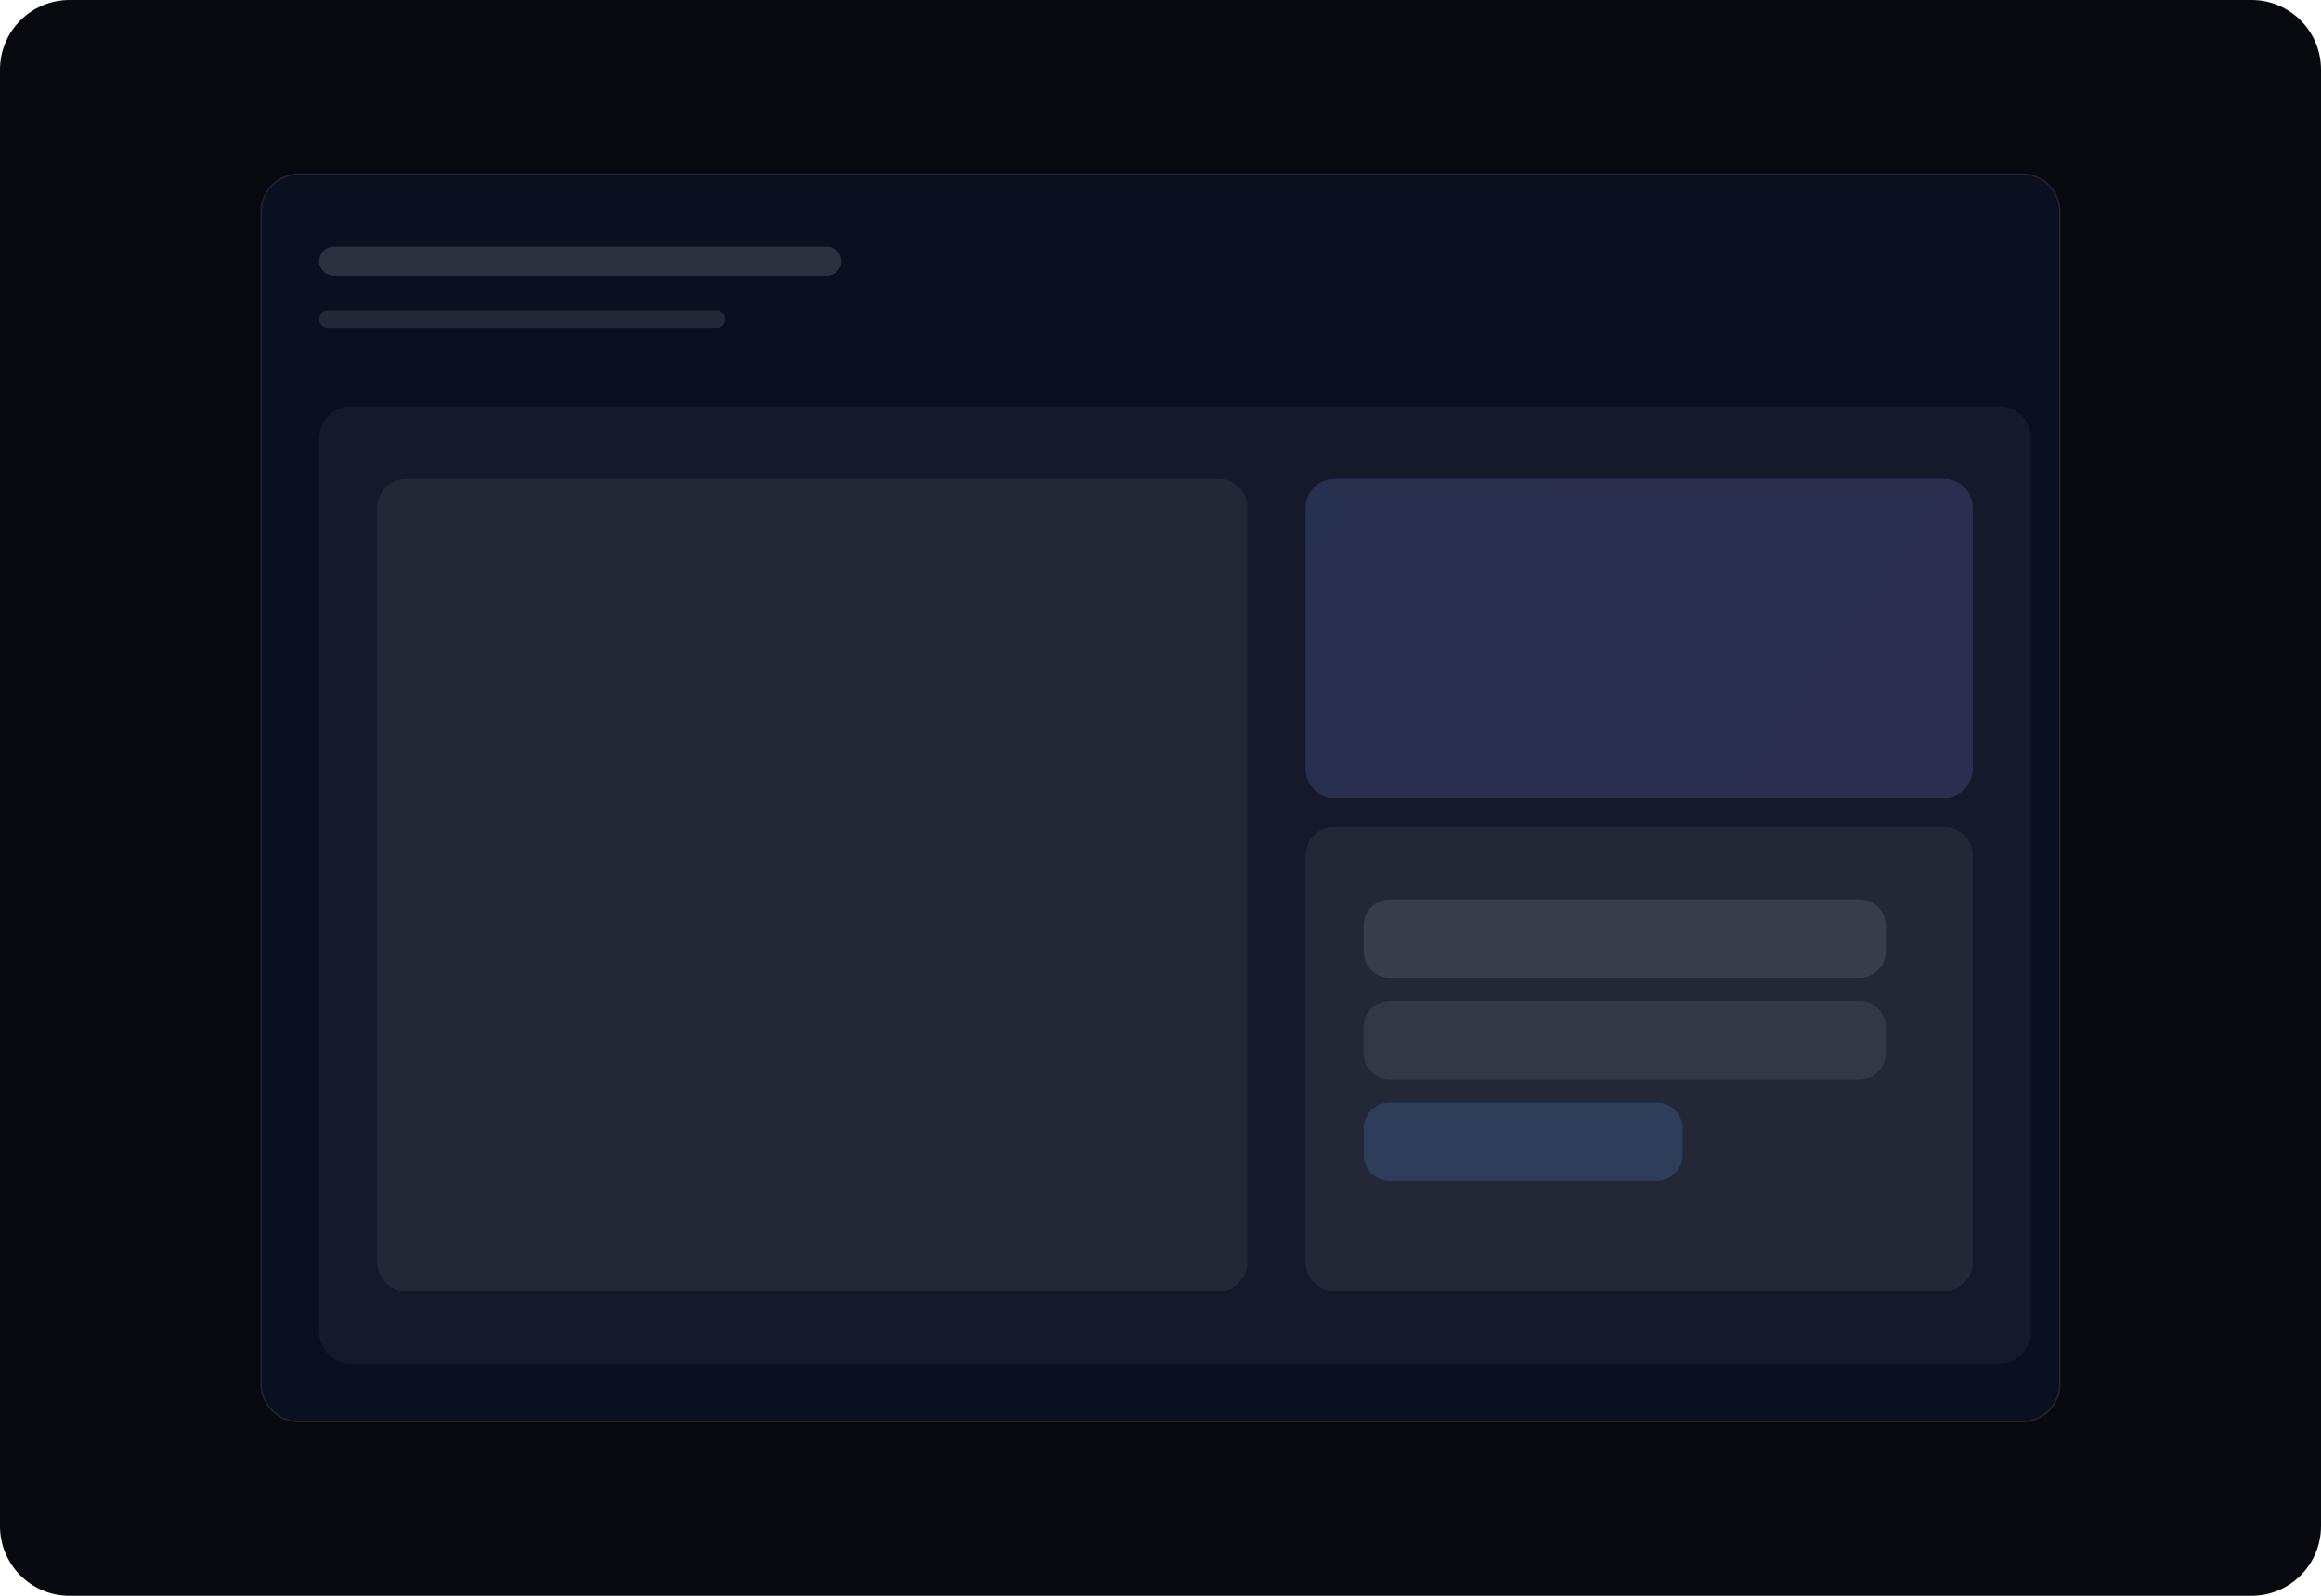
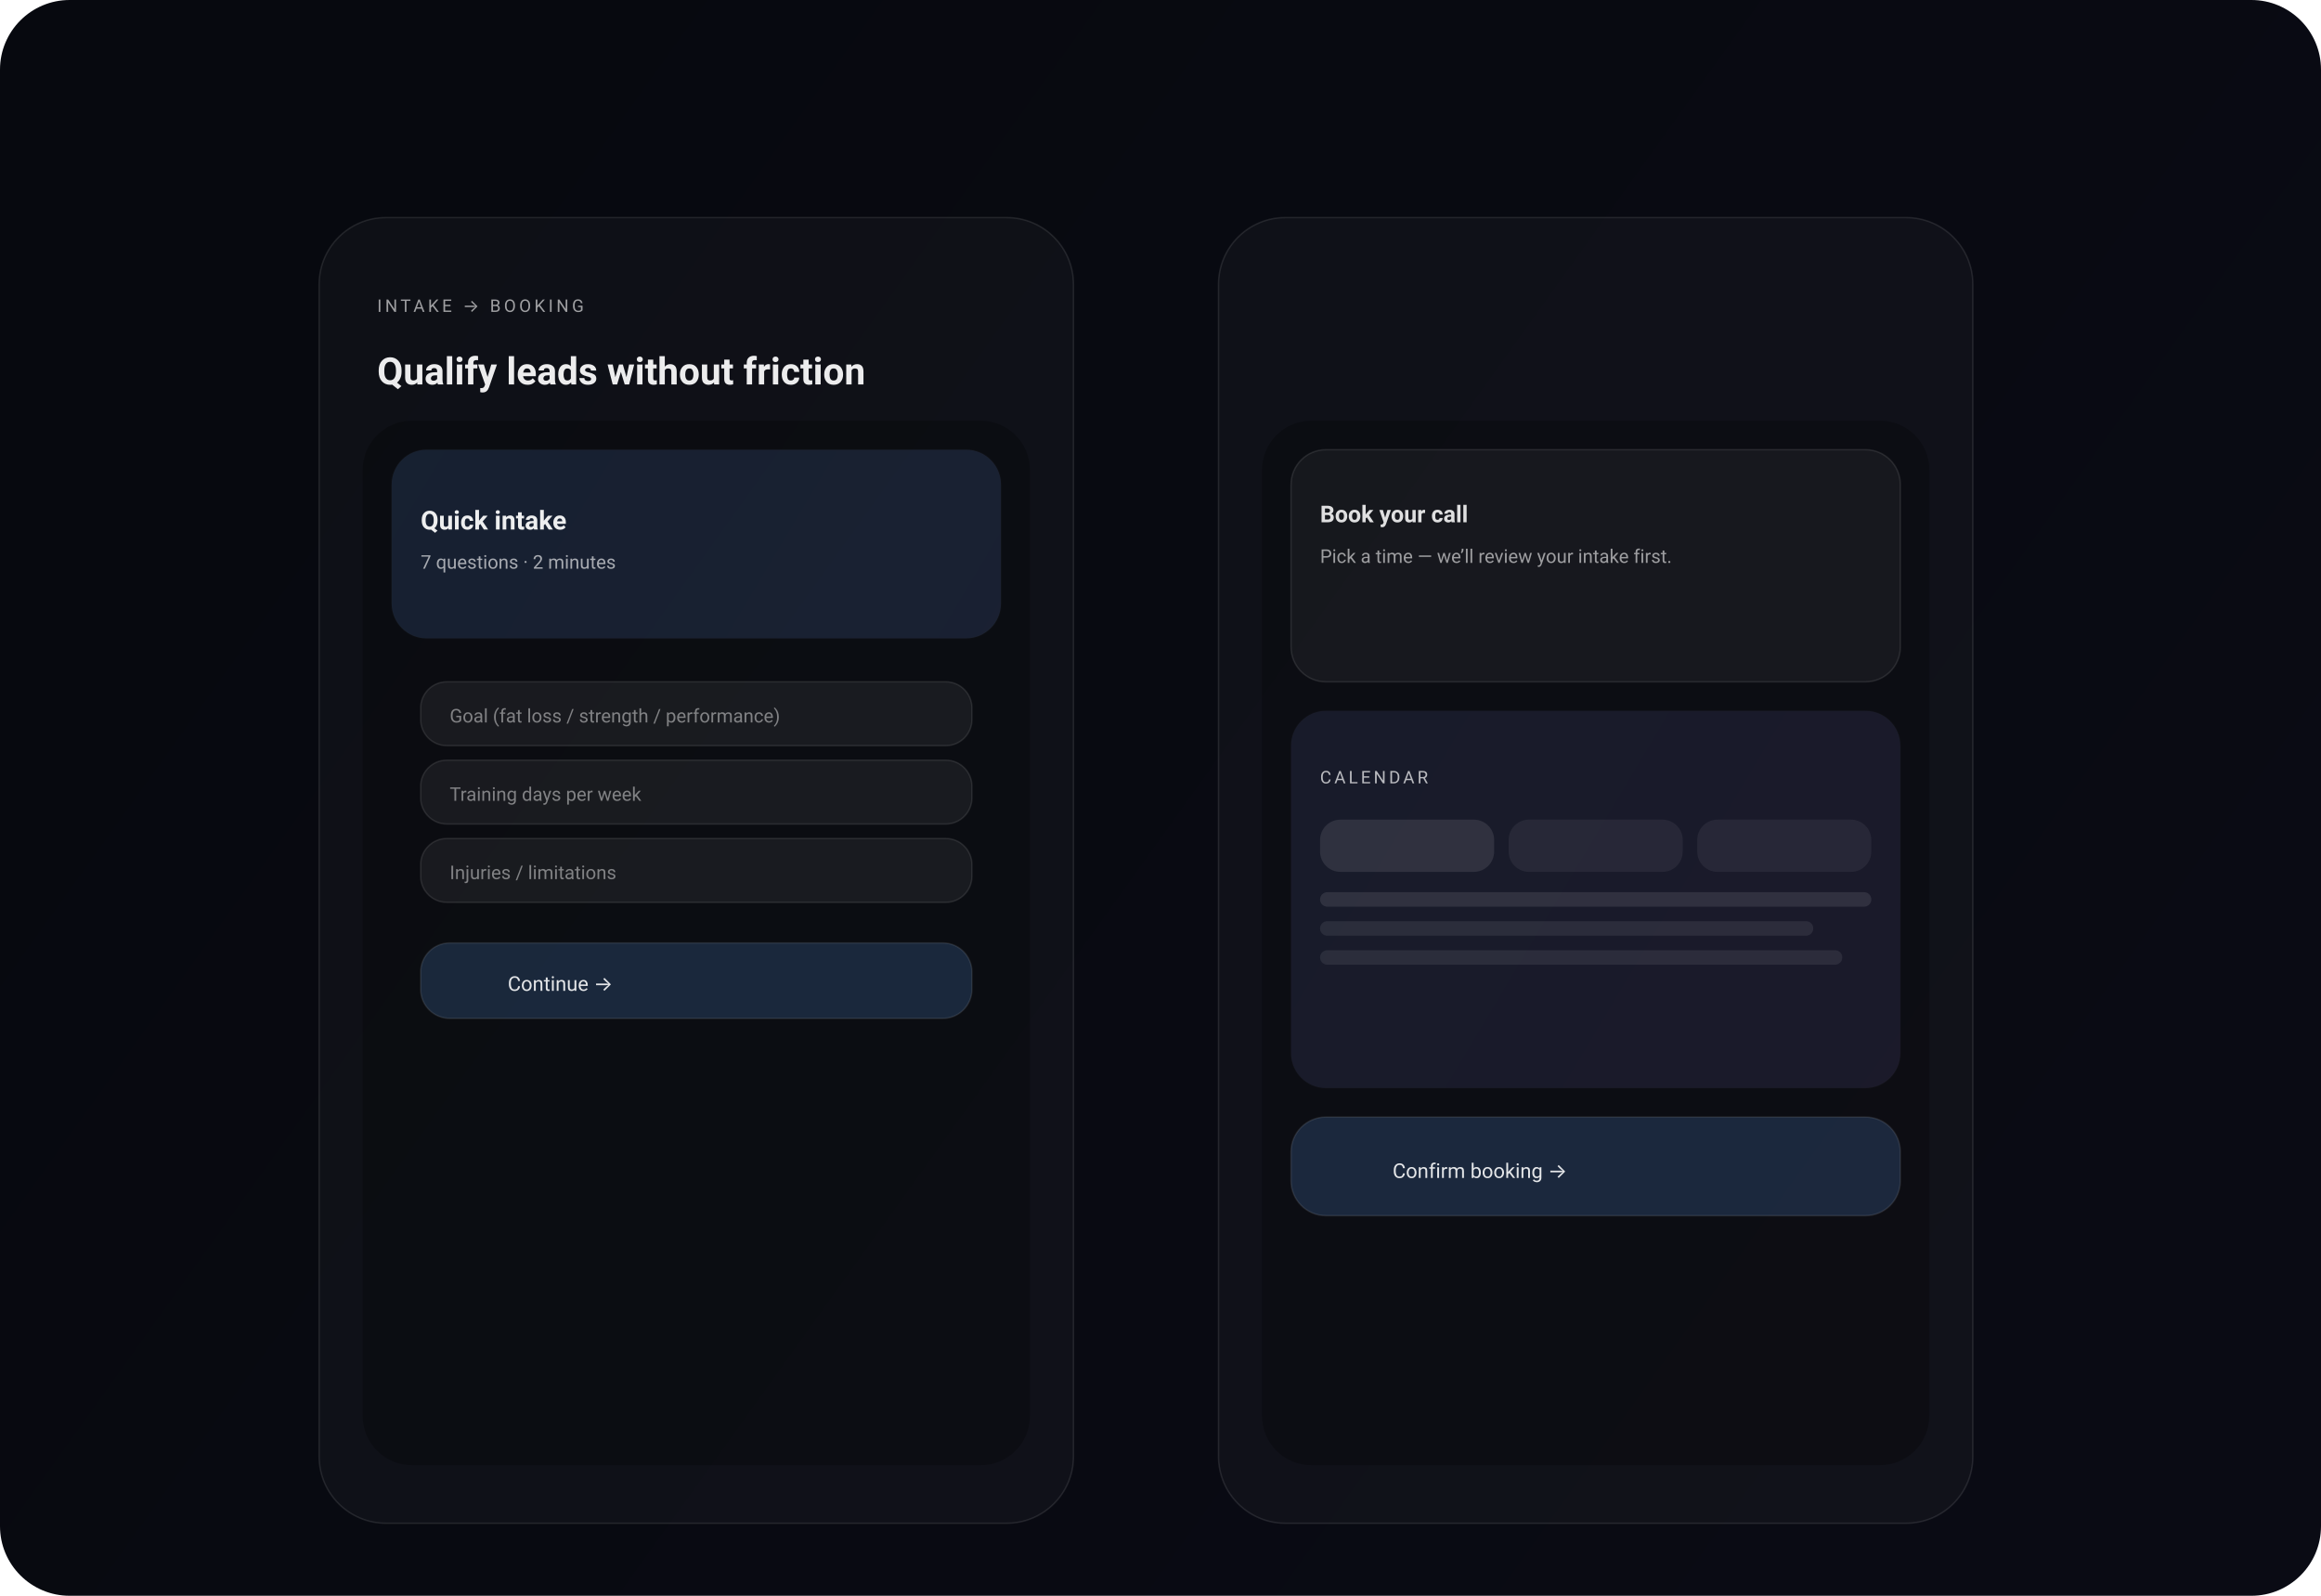
<svg xmlns="http://www.w3.org/2000/svg" width="1600" height="1100" viewBox="0 0 1600 1100" fill="none">
  <defs>
-     <linearGradient id="g" x1="220" y1="160" x2="1400" y2="980" gradientUnits="userSpaceOnUse">
+     <linearGradient id="bg" x1="220" y1="120" x2="1420" y2="980" gradientUnits="userSpaceOnUse">
+       <stop stop-color="#07090F" />
+       <stop offset="1" stop-color="#0A0B14" />
+     </linearGradient>
+     <linearGradient id="accent" x1="260" y1="240" x2="1400" y2="920" gradientUnits="userSpaceOnUse">
      <stop stop-color="#60A5FA" />
      <stop offset="1" stop-color="#A78BFA" />
    </linearGradient>
  </defs>
-   <rect width="1600" height="1100" rx="48" fill="#07090F" />
-   <rect x="180" y="120" width="1240" height="860" rx="26" fill="#0B1020" stroke="rgba(255,255,255,0.10)" />
-   <rect x="220" y="170" width="360" height="20" rx="10" fill="rgba(255,255,255,0.14)" />
-   <rect x="220" y="214" width="280" height="12" rx="6" fill="rgba(255,255,255,0.10)" />
-   <rect x="220" y="280" width="1180" height="660" rx="22" fill="rgba(255,255,255,0.04)" />
-   <rect x="260" y="330" width="600" height="560" rx="20" fill="rgba(255,255,255,0.06)" />
-   <rect x="900" y="330" width="460" height="220" rx="20" fill="url(#g)" opacity="0.18" />
-   <rect x="900" y="570" width="460" height="320" rx="20" fill="rgba(255,255,255,0.06)" />
-   <rect x="940" y="620" width="360" height="54" rx="18" fill="rgba(255,255,255,0.10)" />
-   <rect x="940" y="690" width="360" height="54" rx="18" fill="rgba(255,255,255,0.08)" />
-   <rect x="940" y="760" width="220" height="54" rx="18" fill="rgba(96,165,250,0.18)" />
+   <rect width="1600" height="1100" rx="48" fill="url(#bg)" />
+   <rect x="220" y="150" width="520" height="900" rx="46" fill="rgba(255,255,255,0.03)" stroke="rgba(255,255,255,0.10)" />
+   <rect x="840" y="150" width="520" height="900" rx="46" fill="rgba(255,255,255,0.03)" stroke="rgba(255,255,255,0.10)" />
+   <text x="260" y="215" fill="rgba(255,255,255,0.60)" font-size="12" letter-spacing="2.2" font-family="ui-sans-serif, system-ui, -apple-system, Segoe UI, Roboto">
+     INTAKE → BOOKING
+   </text>
+   <text x="260" y="265" fill="rgba(255,255,255,0.92)" font-size="26" font-weight="700" font-family="ui-sans-serif, system-ui, -apple-system, Segoe UI, Roboto">
+     Qualify leads without friction
+   </text>
+   <rect x="250" y="290" width="460" height="720" rx="34" fill="rgba(0,0,0,0.25)" />
+   <rect x="270" y="310" width="420" height="130" rx="24" fill="url(#accent)" opacity="0.14" stroke="rgba(255,255,255,0.10)" />
+   <text x="290" y="365" fill="rgba(255,255,255,0.92)" font-size="18" font-weight="650" font-family="ui-sans-serif, system-ui, -apple-system, Segoe UI, Roboto">
+     Quick intake
+   </text>
+   <text x="290" y="392" fill="rgba(255,255,255,0.62)" font-size="13" font-family="ui-sans-serif, system-ui, -apple-system, Segoe UI, Roboto">
+     7 questions · 2 minutes
+   </text>
+   <rect x="290" y="470" width="380" height="44" rx="18" fill="rgba(255,255,255,0.06)" stroke="rgba(255,255,255,0.10)" />
+   <text x="310" y="498" fill="rgba(255,255,255,0.45)" font-size="13" font-family="ui-sans-serif, system-ui, -apple-system, Segoe UI, Roboto">
+     Goal (fat loss / strength / performance)
+   </text>
+   <rect x="290" y="524" width="380" height="44" rx="18" fill="rgba(255,255,255,0.06)" stroke="rgba(255,255,255,0.10)" />
+   <text x="310" y="552" fill="rgba(255,255,255,0.45)" font-size="13" font-family="ui-sans-serif, system-ui, -apple-system, Segoe UI, Roboto">
+     Training days per week
+   </text>
+   <rect x="290" y="578" width="380" height="44" rx="18" fill="rgba(255,255,255,0.06)" stroke="rgba(255,255,255,0.10)" />
+   <text x="310" y="606" fill="rgba(255,255,255,0.45)" font-size="13" font-family="ui-sans-serif, system-ui, -apple-system, Segoe UI, Roboto">
+     Injuries / limitations
+   </text>
+   <rect x="290" y="650" width="380" height="52" rx="20" fill="rgba(96,165,250,0.18)" stroke="rgba(255,255,255,0.10)" />
+   <text x="350" y="683" fill="rgba(255,255,255,0.88)" font-size="14" font-family="ui-sans-serif, system-ui, -apple-system, Segoe UI, Roboto">
+     Continue →
+   </text>
+   <rect x="870" y="290" width="460" height="720" rx="34" fill="rgba(0,0,0,0.25)" />
+   <rect x="890" y="310" width="420" height="160" rx="24" fill="rgba(255,255,255,0.05)" stroke="rgba(255,255,255,0.10)" />
+   <text x="910" y="360" fill="rgba(255,255,255,0.86)" font-size="16" font-weight="650" font-family="ui-sans-serif, system-ui, -apple-system, Segoe UI, Roboto">
+     Book your call
+   </text>
+   <text x="910" y="388" fill="rgba(255,255,255,0.58)" font-size="13" font-family="ui-sans-serif, system-ui, -apple-system, Segoe UI, Roboto">
+     Pick a time — we’ll review your intake first.
+   </text>
+   <rect x="890" y="490" width="420" height="260" rx="24" fill="url(#accent)" opacity="0.10" stroke="rgba(255,255,255,0.10)" />
+   <text x="910" y="540" fill="rgba(255,255,255,0.70)" font-size="12" letter-spacing="2.0" font-family="ui-sans-serif, system-ui, -apple-system, Segoe UI, Roboto">
+     CALENDAR
+   </text>
+   <rect x="910" y="565" width="120" height="36" rx="14" fill="rgba(255,255,255,0.10)" />
+   <rect x="1040" y="565" width="120" height="36" rx="14" fill="rgba(255,255,255,0.06)" />
+   <rect x="1170" y="565" width="120" height="36" rx="14" fill="rgba(255,255,255,0.06)" />
+   <rect x="910" y="615" width="380" height="10" rx="5" fill="rgba(255,255,255,0.10)" />
+   <rect x="910" y="635" width="340" height="10" rx="5" fill="rgba(255,255,255,0.08)" />
+   <rect x="910" y="655" width="360" height="10" rx="5" fill="rgba(255,255,255,0.08)" />
+   <rect x="890" y="770" width="420" height="68" rx="24" fill="rgba(96,165,250,0.18)" stroke="rgba(255,255,255,0.10)" />
+   <text x="960" y="812" fill="rgba(255,255,255,0.88)" font-size="14" font-family="ui-sans-serif, system-ui, -apple-system, Segoe UI, Roboto">
+     Confirm booking →
+   </text>
</svg>
